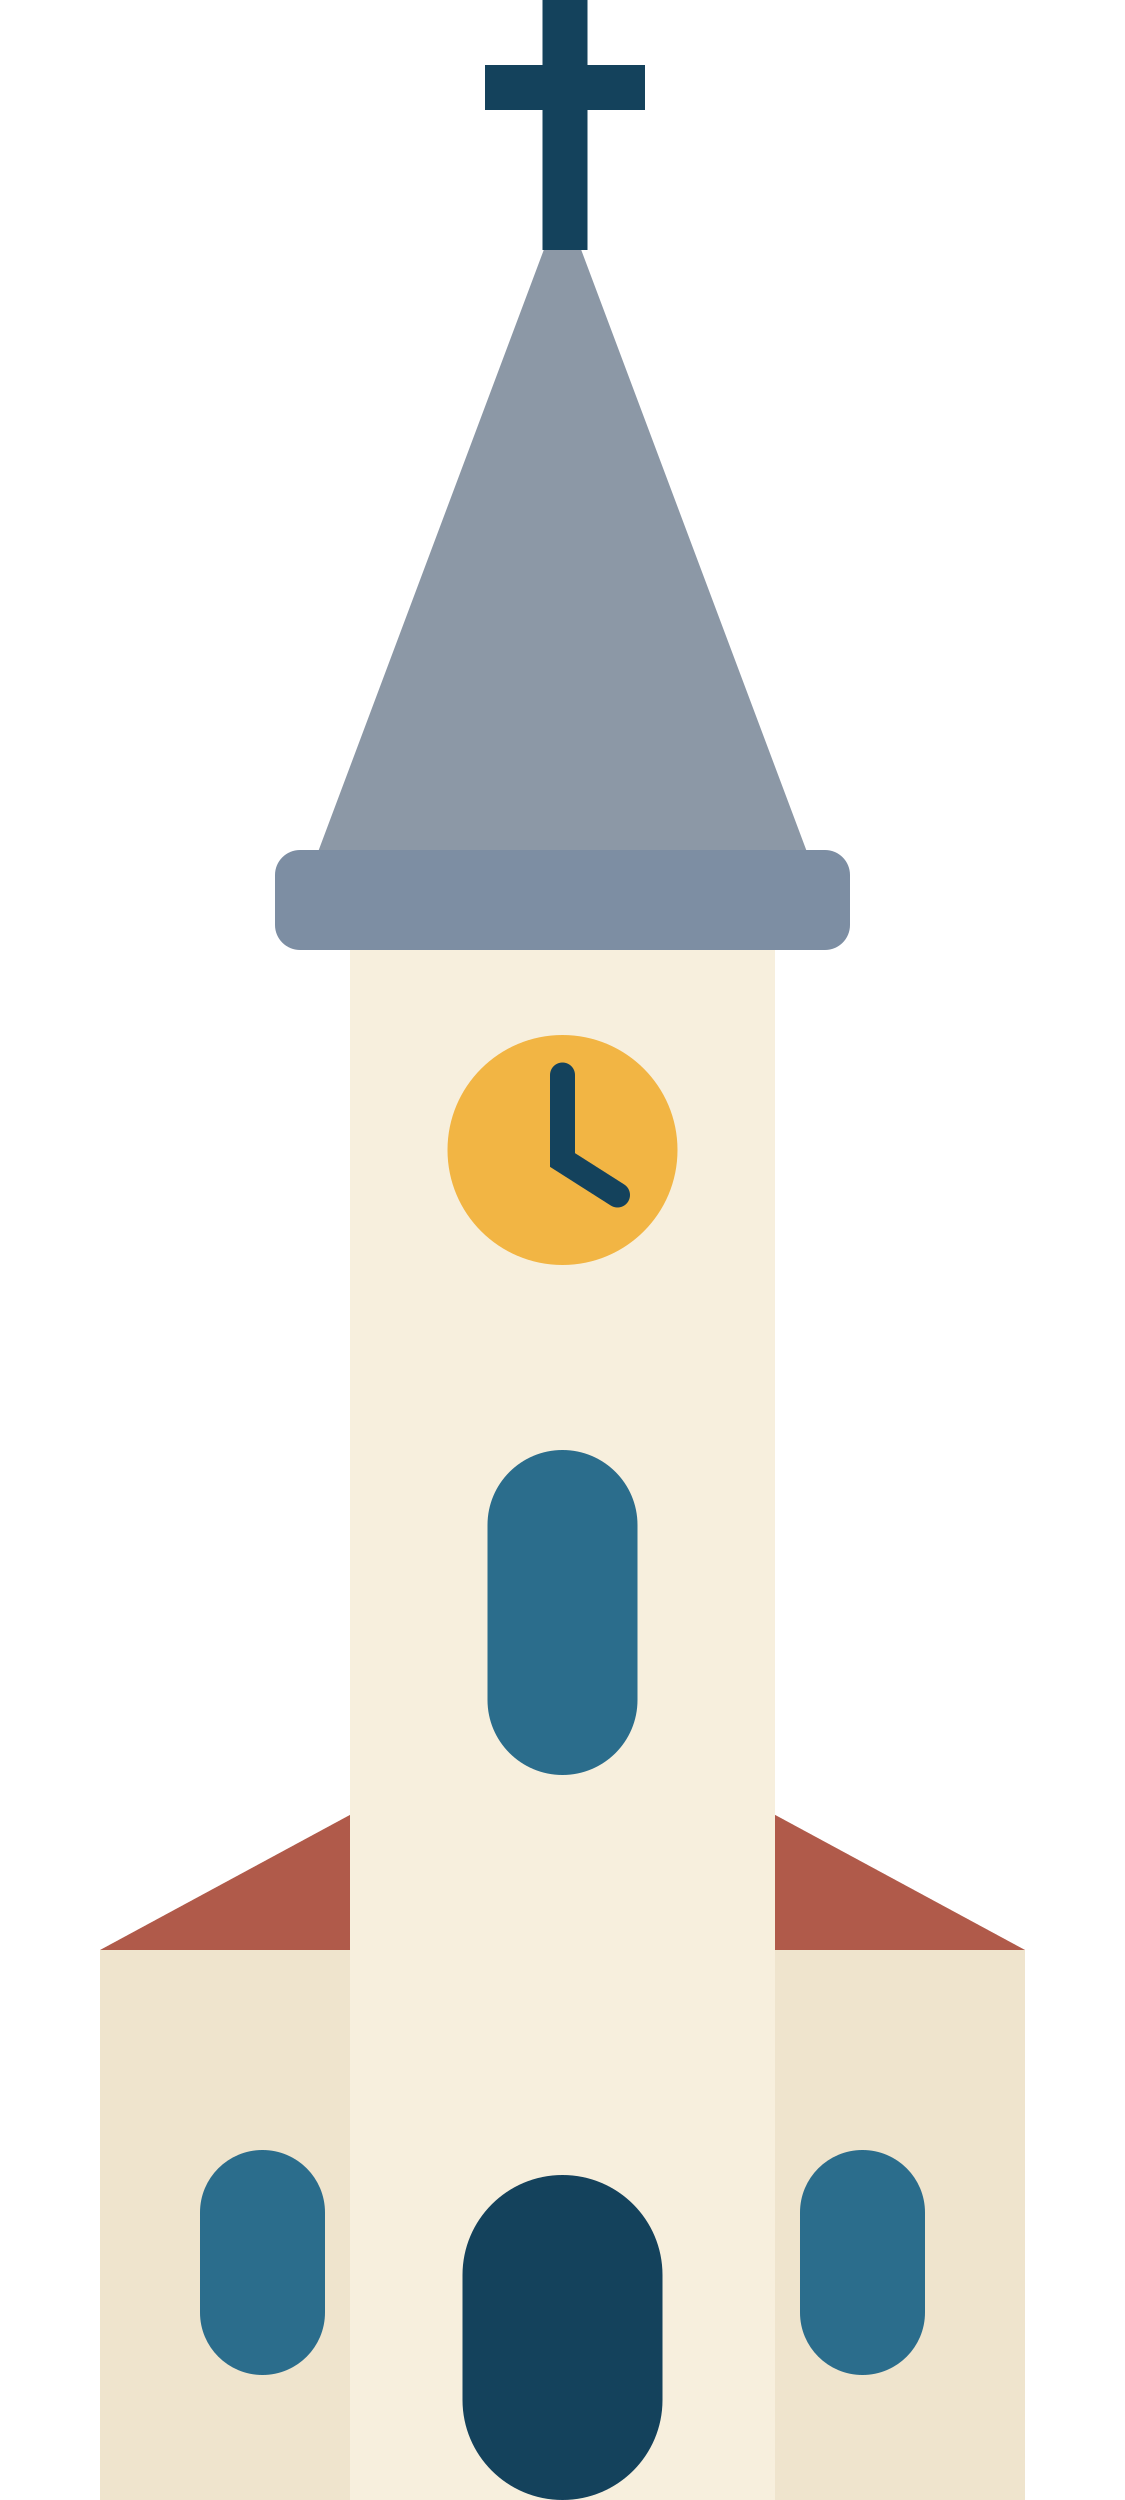
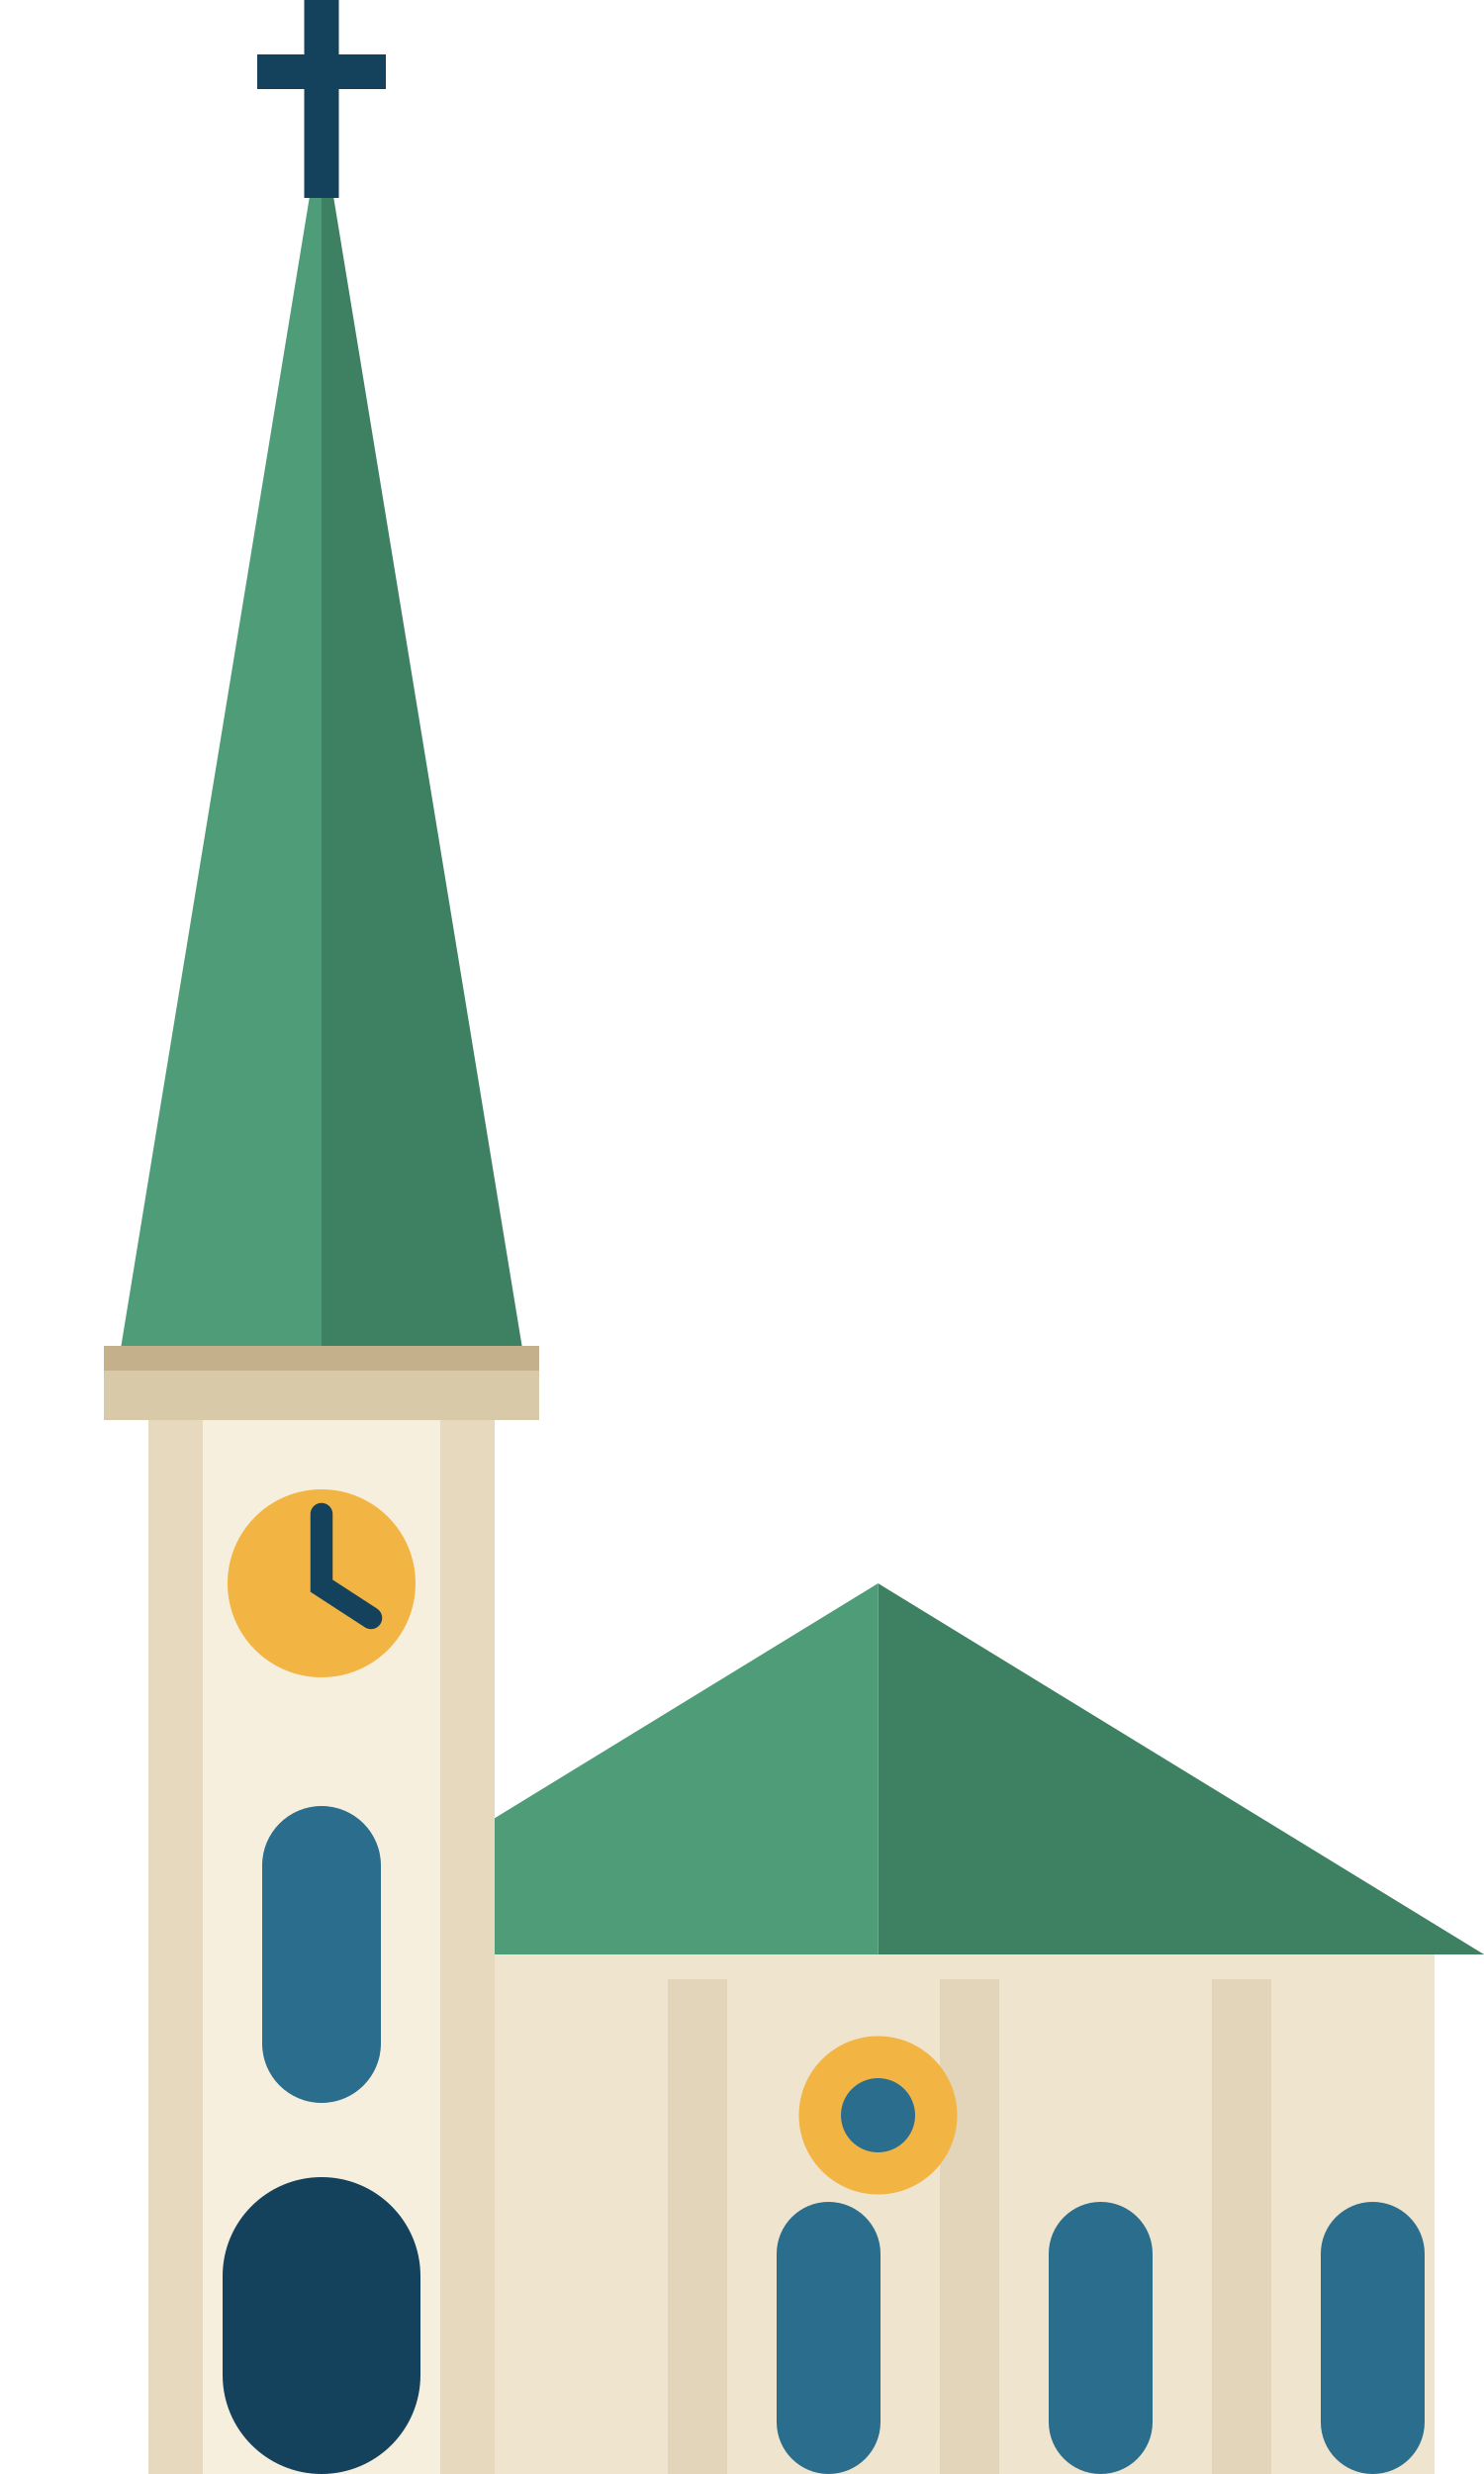
- <svg xmlns="http://www.w3.org/2000/svg" viewBox="0 0 45 100">
-   <rect x="4" y="78" width="37" height="22" fill="#efe4cd" />
-   <path d="M4 78 22.5 68 41 78Z" fill="#b05a4a" />
-   <rect x="14" y="34" width="17" height="66" fill="#f7efdd" />
-   <path d="M22.5 8 33 36H12Z" fill="#8c98a6" />
-   <rect x="11" y="34" width="23" height="4" rx="1" fill="#7d8ea3" />
-   <rect x="21.7" y="0" width="1.8" height="10" fill="#14425c" />
-   <rect x="19.4" y="2.6" width="6.4" height="1.8" fill="#14425c" />
-   <circle cx="22.5" cy="46" r="4.6" fill="#f2b544" />
-   <path d="M22.5 43v3.4l2.2 1.4" stroke="#14425c" stroke-width="1" fill="none" stroke-linecap="round" />
-   <rect x="19.5" y="58" width="6" height="13" rx="3" fill="#2b6d8c" />
-   <rect x="18.5" y="87" width="8" height="13" rx="4" fill="#14425c" />
-   <rect x="8" y="86" width="5" height="9" rx="2.5" fill="#2b6d8c" />
-   <rect x="32" y="86" width="5" height="9" rx="2.5" fill="#2b6d8c" />
+ <svg xmlns="http://www.w3.org/2000/svg" viewBox="0 0 60 100">
+   <rect x="13" y="79" width="45" height="21" fill="#efe4cd" />
+   <path d="M11 79 35.5 64 35.5 79Z" fill="#4e9c78" />
+   <path d="M35.5 64 60 79 35.5 79Z" fill="#3d8062" />
+   <g fill="#e2d5ba">
+     <rect x="27" y="80" width="2.4" height="20" />
+     <rect x="38" y="80" width="2.4" height="20" />
+     <rect x="49" y="80" width="2.4" height="20" />
+   </g>
+   <circle cx="35.5" cy="85.5" r="3.2" fill="#f2b544" />
+   <circle cx="35.5" cy="85.5" r="1.5" fill="#2b6d8c" />
+   <g fill="#2b6d8c">
+     <rect x="31.4" y="89" width="4.2" height="11" rx="2.1" />
+     <rect x="42.4" y="89" width="4.2" height="11" rx="2.1" />
+     <rect x="53.4" y="89" width="4.2" height="11" rx="2.1" />
+   </g>
+   <rect x="6" y="56" width="14" height="44" fill="#f7efdd" />
+   <g fill="#e6d9bd">
+     <rect x="6" y="56" width="2.2" height="44" />
+     <rect x="17.8" y="56" width="2.2" height="44" />
+   </g>
+   <path d="M13 5 4.8 55 13 55Z" fill="#4e9c78" />
+   <path d="M13 5 21.2 55 13 55Z" fill="#3d8062" />
+   <rect x="4.2" y="54.4" width="17.6" height="3" fill="#d8c9a8" />
+   <rect x="4.2" y="54.4" width="17.6" height="1" fill="#c4b18c" />
+   <rect x="12.3" y="0" width="1.4" height="8" fill="#14425c" />
+   <rect x="10.4" y="2.2" width="5.2" height="1.4" fill="#14425c" />
+   <circle cx="13" cy="64" r="3.8" fill="#f2b544" />
+   <path d="M13 61.2v2.9l2 1.3" stroke="#14425c" stroke-width="0.9" fill="none" stroke-linecap="round" />
+   <rect x="10.6" y="73" width="4.8" height="12" rx="2.4" fill="#2b6d8c" />
+   <rect x="9" y="88" width="8" height="12" rx="4" fill="#14425c" />
</svg>
